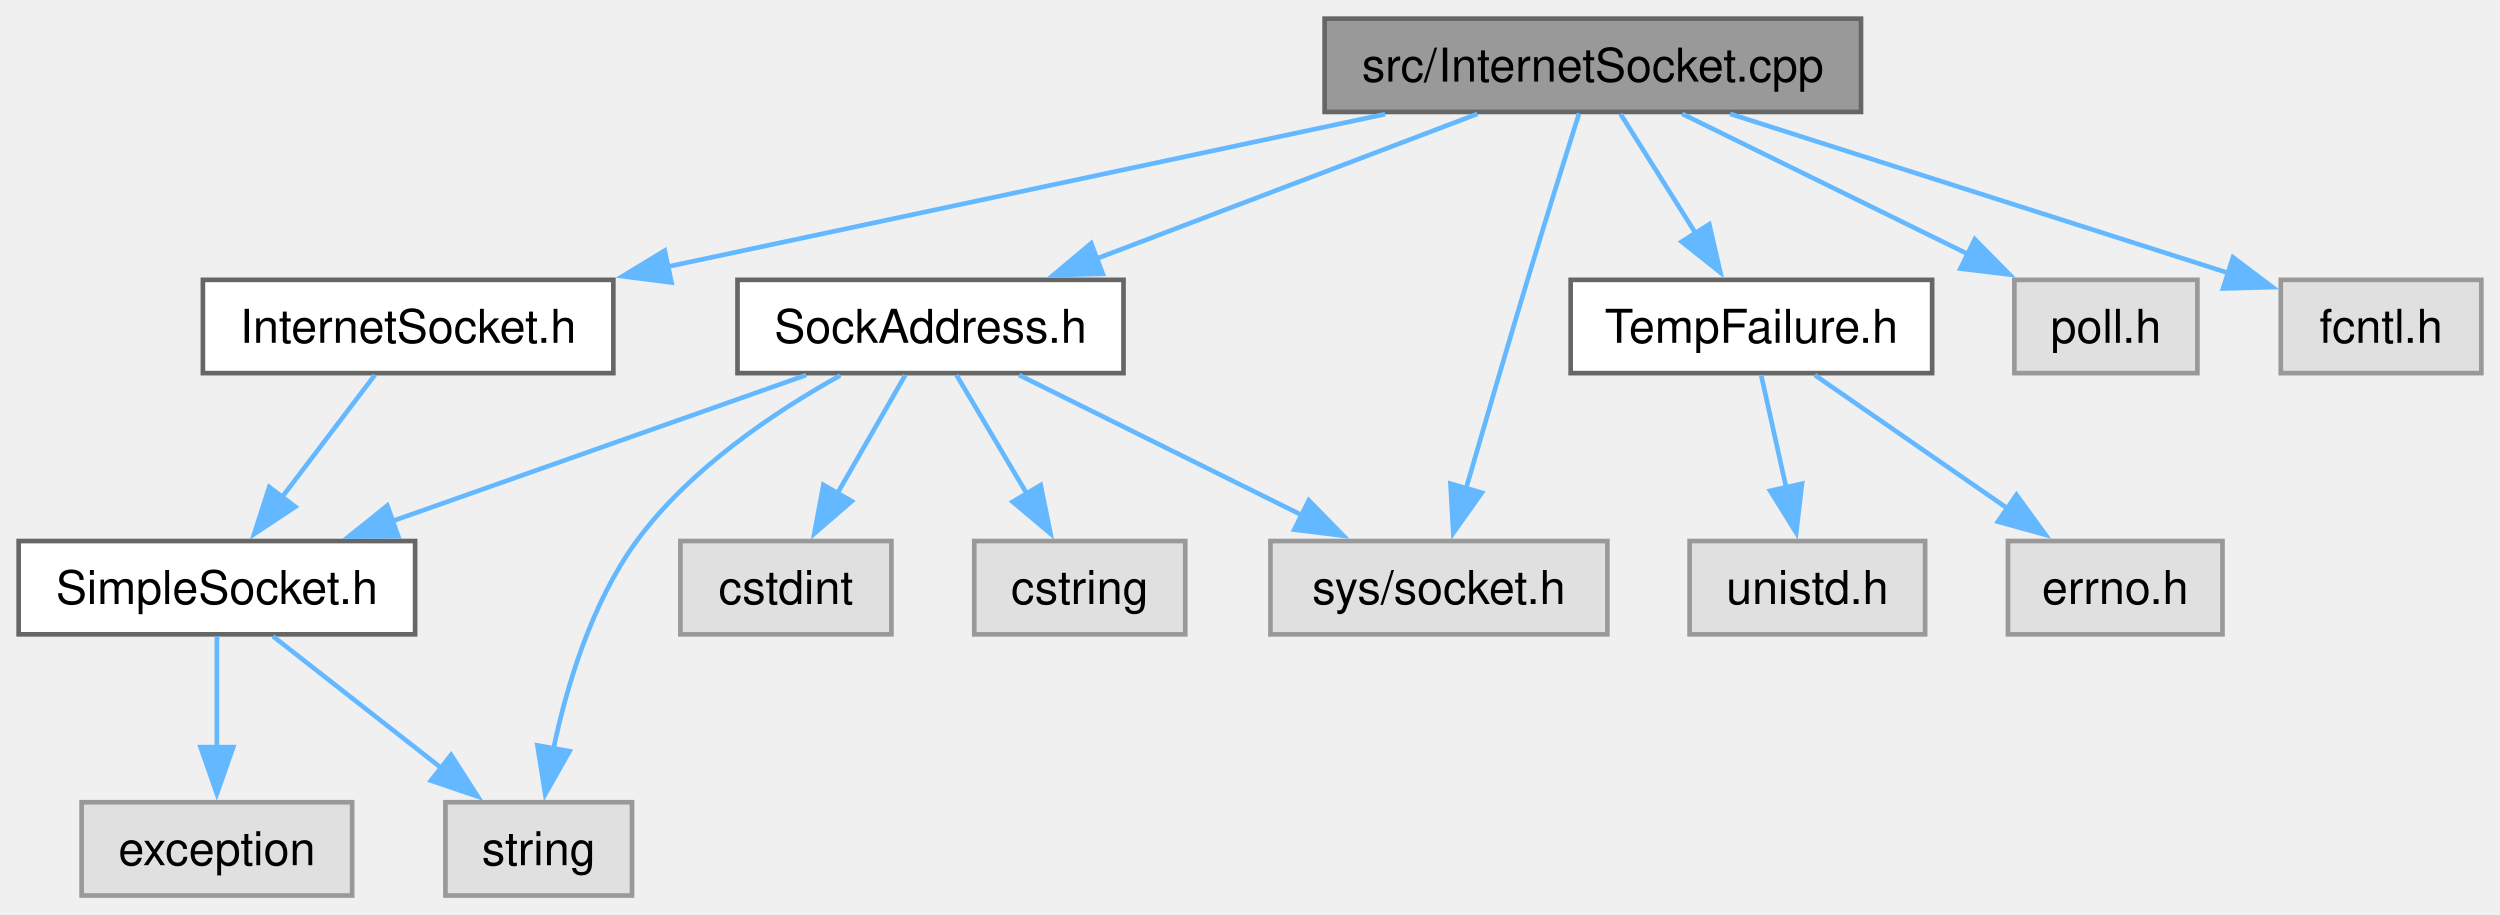
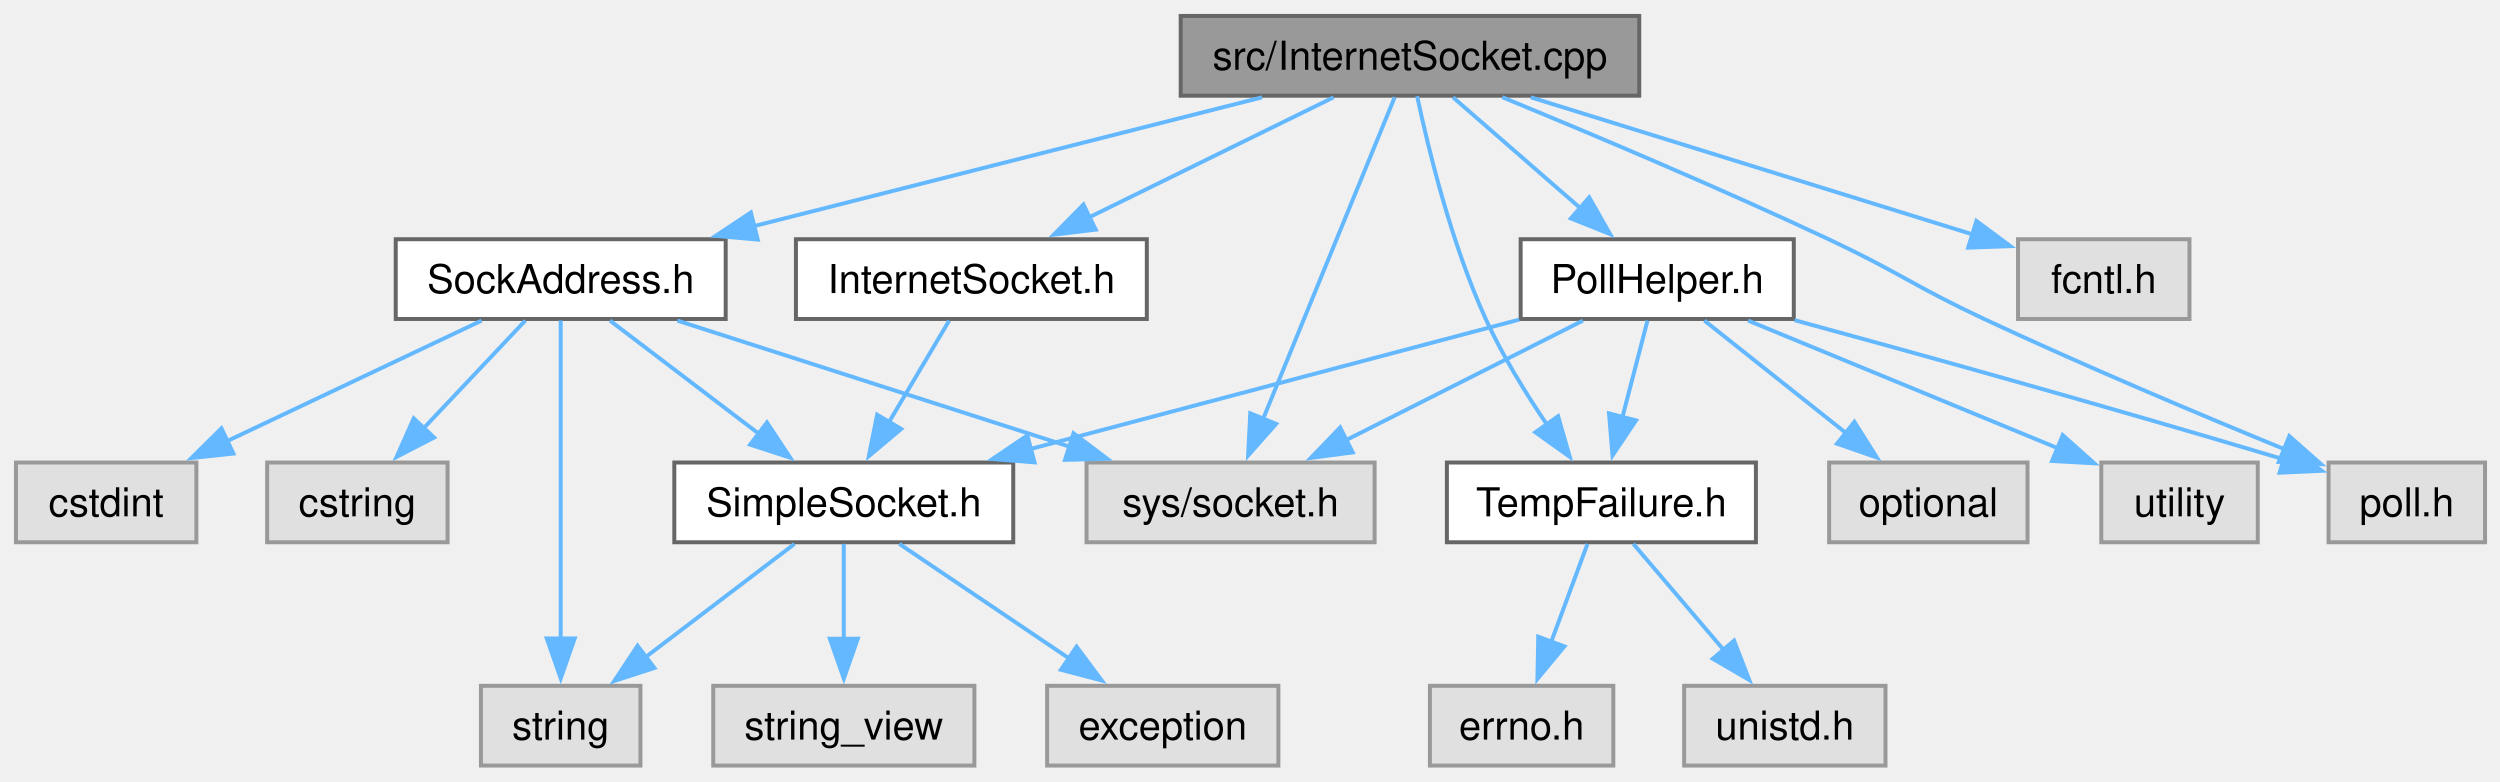
- <svg xmlns="http://www.w3.org/2000/svg" xmlns:xlink="http://www.w3.org/1999/xlink" width="536pt" height="196pt" viewBox="0.00 0.00 536.00 196.00">
+ <svg xmlns="http://www.w3.org/2000/svg" xmlns:xlink="http://www.w3.org/1999/xlink" width="627pt" height="196pt" viewBox="0.00 0.00 627.00 196.00">
  <g id="graph0" class="graph" transform="scale(1 1) rotate(0) translate(4 192)">
    <g id="Node000001" class="node">
      <g id="a_Node000001">
        <a xlink:title=" ">
-           <polygon fill="#999999" stroke="#666666" points="395,-188 280,-188 280,-168 395,-168 395,-188" />
-           <text xml:space="preserve" text-anchor="middle" x="337.5" y="-174.5" font-family="Helvetica,sans-Serif" font-size="10.00">src/InternetSocket.cpp</text>
+           <polygon fill="#999999" stroke="#666666" points="407.12,-188 292.12,-188 292.12,-168 407.12,-168 407.12,-188" />
+           <text xml:space="preserve" text-anchor="middle" x="349.62" y="-174.5" font-family="Helvetica,sans-Serif" font-size="10.00">src/InternetSocket.cpp</text>
        </a>
      </g>
    </g>
    <g id="Node000002" class="node">
      <g id="a_Node000002">
        <a xlink:href="InternetSocket_8h.html" target="_top" xlink:title=" ">
-           <polygon fill="white" stroke="#666666" points="127.5,-132 39.5,-132 39.5,-112 127.5,-112 127.5,-132" />
-           <text xml:space="preserve" text-anchor="middle" x="83.5" y="-118.5" font-family="Helvetica,sans-Serif" font-size="10.00">InternetSocket.h</text>
+           <polygon fill="white" stroke="#666666" points="283.62,-132 195.62,-132 195.62,-112 283.62,-112 283.62,-132" />
+           <text xml:space="preserve" text-anchor="middle" x="239.62" y="-118.5" font-family="Helvetica,sans-Serif" font-size="10.00">InternetSocket.h</text>
        </a>
      </g>
    </g>
    <g id="edge1_Node000001_Node000002" class="edge">
      <g id="a_edge1_Node000001_Node000002">
        <a xlink:title=" ">
-           <path fill="none" stroke="#63b8ff" d="M292.97,-167.53C250.12,-158.42 185.2,-144.62 139.01,-134.8" />
-           <polygon fill="#63b8ff" stroke="#63b8ff" points="139.97,-131.43 129.46,-132.77 138.52,-138.27 139.97,-131.43" />
-         </a>
-       </g>
-     </g>
-     <g id="Node000006" class="node">
-       <g id="a_Node000006">
+           <path fill="none" stroke="#63b8ff" d="M330.46,-167.59C313.53,-159.28 288.58,-147.03 269.1,-137.47" />
+           <polygon fill="#63b8ff" stroke="#63b8ff" points="270.81,-134.41 260.29,-133.15 267.73,-140.7 270.81,-134.41" />
+         </a>
+       </g>
+     </g>
+     <g id="Node000007" class="node">
+       <g id="a_Node000007">
        <a xlink:href="SockAddress_8h.html" target="_top" xlink:title=" ">
-           <polygon fill="white" stroke="#666666" points="236.88,-132 154.12,-132 154.12,-112 236.88,-112 236.88,-132" />
-           <text xml:space="preserve" text-anchor="middle" x="195.5" y="-118.5" font-family="Helvetica,sans-Serif" font-size="10.00">SockAddress.h</text>
-         </a>
-       </g>
-     </g>
-     <g id="edge5_Node000001_Node000006" class="edge">
-       <g id="a_edge5_Node000001_Node000006">
-         <a xlink:title=" ">
-           <path fill="none" stroke="#63b8ff" d="M312.77,-167.59C290.2,-159.01 256.59,-146.23 231.13,-136.55" />
-           <polygon fill="#63b8ff" stroke="#63b8ff" points="232.43,-133.3 221.84,-133.02 229.95,-139.84 232.43,-133.3" />
-         </a>
-       </g>
-     </g>
-     <g id="Node000009" class="node">
-       <g id="a_Node000009">
-         <a xlink:title=" ">
-           <polygon fill="#e0e0e0" stroke="#999999" points="340.62,-76 268.38,-76 268.38,-56 340.62,-56 340.62,-76" />
-           <text xml:space="preserve" text-anchor="middle" x="304.5" y="-62.5" font-family="Helvetica,sans-Serif" font-size="10.00">sys/socket.h</text>
-         </a>
-       </g>
-     </g>
-     <g id="edge14_Node000001_Node000009" class="edge">
-       <g id="a_edge14_Node000001_Node000009">
-         <a xlink:title=" ">
-           <path fill="none" stroke="#63b8ff" d="M334.56,-167.71C331.69,-158.62 327.23,-144.38 323.5,-132 318.97,-116.99 314,-99.97 310.28,-87.12" />
-           <polygon fill="#63b8ff" stroke="#63b8ff" points="313.71,-86.36 307.58,-77.73 306.98,-88.3 313.71,-86.36" />
+           <polygon fill="white" stroke="#666666" points="178,-132 95.25,-132 95.25,-112 178,-112 178,-132" />
+           <text xml:space="preserve" text-anchor="middle" x="136.62" y="-118.5" font-family="Helvetica,sans-Serif" font-size="10.00">SockAddress.h</text>
+         </a>
+       </g>
+     </g>
+     <g id="edge6_Node000001_Node000007" class="edge">
+       <g id="a_edge6_Node000001_Node000007">
+         <a xlink:title=" ">
+           <path fill="none" stroke="#63b8ff" d="M312.52,-167.59C277.16,-158.63 223.71,-145.08 185.01,-135.27" />
+           <polygon fill="#63b8ff" stroke="#63b8ff" points="186.04,-131.92 175.48,-132.85 184.32,-138.7 186.04,-131.92" />
        </a>
      </g>
    </g>
    <g id="Node000010" class="node">
      <g id="a_Node000010">
+         <a xlink:title=" ">
+           <polygon fill="#e0e0e0" stroke="#999999" points="340.75,-76 268.5,-76 268.5,-56 340.75,-56 340.75,-76" />
+           <text xml:space="preserve" text-anchor="middle" x="304.62" y="-62.5" font-family="Helvetica,sans-Serif" font-size="10.00">sys/socket.h</text>
+         </a>
+       </g>
+     </g>
+     <g id="edge22_Node000001_Node000010" class="edge">
+       <g id="a_edge22_Node000001_Node000010">
+         <a xlink:title=" ">
+           <path fill="none" stroke="#63b8ff" d="M345.79,-167.62C338.52,-149.84 322.58,-110.88 312.81,-87" />
+           <polygon fill="#63b8ff" stroke="#63b8ff" points="316.05,-85.69 309.03,-77.76 309.57,-88.34 316.05,-85.69" />
+         </a>
+       </g>
+     </g>
+     <g id="Node000011" class="node">
+       <g id="a_Node000011">
        <a xlink:href="TempFailure_8h.html" target="_top" xlink:title=" ">
-           <polygon fill="white" stroke="#666666" points="410.25,-132 332.75,-132 332.75,-112 410.25,-112 410.25,-132" />
-           <text xml:space="preserve" text-anchor="middle" x="371.5" y="-118.5" font-family="Helvetica,sans-Serif" font-size="10.00">TempFailure.h</text>
-         </a>
-       </g>
-     </g>
-     <g id="edge11_Node000001_Node000010" class="edge">
-       <g id="a_edge11_Node000001_Node000010">
-         <a xlink:title=" ">
-           <path fill="none" stroke="#63b8ff" d="M343.42,-167.59C347.86,-160.55 354.08,-150.67 359.54,-142" />
-           <polygon fill="#63b8ff" stroke="#63b8ff" points="362.47,-143.91 364.84,-133.58 356.55,-140.18 362.47,-143.91" />
-         </a>
-       </g>
-     </g>
-     <g id="Node000013" class="node">
-       <g id="a_Node000013">
-         <a xlink:title=" ">
-           <polygon fill="#e0e0e0" stroke="#999999" points="467.12,-132 427.88,-132 427.88,-112 467.12,-112 467.12,-132" />
-           <text xml:space="preserve" text-anchor="middle" x="447.5" y="-118.5" font-family="Helvetica,sans-Serif" font-size="10.00">poll.h</text>
-         </a>
-       </g>
-     </g>
-     <g id="edge15_Node000001_Node000013" class="edge">
-       <g id="a_edge15_Node000001_Node000013">
-         <a xlink:title=" ">
-           <path fill="none" stroke="#63b8ff" d="M356.66,-167.59C373.59,-159.28 398.55,-147.03 418.02,-137.47" />
-           <polygon fill="#63b8ff" stroke="#63b8ff" points="419.4,-140.7 426.83,-133.15 416.31,-134.41 419.4,-140.7" />
+           <polygon fill="white" stroke="#666666" points="436.38,-76 358.88,-76 358.88,-56 436.38,-56 436.38,-76" />
+           <text xml:space="preserve" text-anchor="middle" x="397.62" y="-62.5" font-family="Helvetica,sans-Serif" font-size="10.00">TempFailure.h</text>
+         </a>
+       </g>
+     </g>
+     <g id="edge12_Node000001_Node000011" class="edge">
+       <g id="a_edge12_Node000001_Node000011">
+         <a xlink:title=" ">
+           <path fill="none" stroke="#63b8ff" d="M351.42,-167.88C354.14,-155.02 359.93,-131.04 368.62,-112 372.81,-102.83 378.66,-93.35 384,-85.47" />
+           <polygon fill="#63b8ff" stroke="#63b8ff" points="386.77,-87.62 389.69,-77.43 381.06,-83.58 386.77,-87.62" />
        </a>
      </g>
    </g>
    <g id="Node000014" class="node">
      <g id="a_Node000014">
-         <a xlink:title=" ">
-           <polygon fill="#e0e0e0" stroke="#999999" points="528,-132 485,-132 485,-112 528,-112 528,-132" />
-           <text xml:space="preserve" text-anchor="middle" x="506.5" y="-118.5" font-family="Helvetica,sans-Serif" font-size="10.00">fcntl.h</text>
-         </a>
-       </g>
-     </g>
-     <g id="edge16_Node000001_Node000014" class="edge">
-       <g id="a_edge16_Node000001_Node000014">
-         <a xlink:title=" ">
-           <path fill="none" stroke="#63b8ff" d="M366.94,-167.59C396.84,-158.04 443.03,-143.28 473.99,-133.39" />
-           <polygon fill="#63b8ff" stroke="#63b8ff" points="474.75,-136.82 483.21,-130.44 472.62,-130.15 474.75,-136.82" />
+         <a xlink:href="PollHelper_8h.html" target="_top" xlink:title=" ">
+           <polygon fill="white" stroke="#666666" points="445.88,-132 377.38,-132 377.38,-112 445.88,-112 445.88,-132" />
+           <text xml:space="preserve" text-anchor="middle" x="411.62" y="-118.5" font-family="Helvetica,sans-Serif" font-size="10.00">PollHelper.h</text>
+         </a>
+       </g>
+     </g>
+     <g id="edge15_Node000001_Node000014" class="edge">
+       <g id="a_edge15_Node000001_Node000014">
+         <a xlink:title=" ">
+           <path fill="none" stroke="#63b8ff" d="M360.42,-167.59C369.23,-159.93 381.88,-148.91 392.4,-139.75" />
+           <polygon fill="#63b8ff" stroke="#63b8ff" points="394.57,-142.5 399.81,-133.29 389.97,-137.22 394.57,-142.5" />
+         </a>
+       </g>
+     </g>
+     <g id="Node000015" class="node">
+       <g id="a_Node000015">
+         <a xlink:title=" ">
+           <polygon fill="#e0e0e0" stroke="#999999" points="619.25,-76 580,-76 580,-56 619.25,-56 619.25,-76" />
+           <text xml:space="preserve" text-anchor="middle" x="599.62" y="-62.5" font-family="Helvetica,sans-Serif" font-size="10.00">poll.h</text>
+         </a>
+       </g>
+     </g>
+     <g id="edge23_Node000001_Node000015" class="edge">
+       <g id="a_edge23_Node000001_Node000015">
+         <a xlink:title=" ">
+           <path fill="none" stroke="#63b8ff" d="M372.77,-167.62C394.18,-158.81 426.8,-145.08 454.62,-132 472.25,-123.71 475.98,-120.26 493.62,-112 518.76,-100.24 547.8,-88 569.12,-79.26" />
+           <polygon fill="#63b8ff" stroke="#63b8ff" points="570.16,-82.62 578.11,-75.6 567.52,-76.14 570.16,-82.62" />
+         </a>
+       </g>
+     </g>
+     <g id="Node000018" class="node">
+       <g id="a_Node000018">
+         <a xlink:title=" ">
+           <polygon fill="#e0e0e0" stroke="#999999" points="545.12,-132 502.12,-132 502.12,-112 545.12,-112 545.12,-132" />
+           <text xml:space="preserve" text-anchor="middle" x="523.62" y="-118.5" font-family="Helvetica,sans-Serif" font-size="10.00">fcntl.h</text>
+         </a>
+       </g>
+     </g>
+     <g id="edge24_Node000001_Node000018" class="edge">
+       <g id="a_edge24_Node000001_Node000018">
+         <a xlink:title=" ">
+           <path fill="none" stroke="#63b8ff" d="M379.93,-167.59C410.89,-157.99 458.81,-143.11 490.69,-133.22" />
+           <polygon fill="#63b8ff" stroke="#63b8ff" points="491.69,-136.58 500.2,-130.27 489.61,-129.89 491.69,-136.58" />
        </a>
      </g>
    </g>
    <g id="Node000003" class="node">
      <g id="a_Node000003">
        <a xlink:href="SimpleSocket_8h.html" target="_top" xlink:title=" ">
-           <polygon fill="white" stroke="#666666" points="85,-76 0,-76 0,-56 85,-56 85,-76" />
-           <text xml:space="preserve" text-anchor="middle" x="42.5" y="-62.5" font-family="Helvetica,sans-Serif" font-size="10.00">SimpleSocket.h</text>
+           <polygon fill="white" stroke="#666666" points="250.12,-76 165.12,-76 165.12,-56 250.12,-56 250.12,-76" />
+           <text xml:space="preserve" text-anchor="middle" x="207.62" y="-62.5" font-family="Helvetica,sans-Serif" font-size="10.00">SimpleSocket.h</text>
        </a>
      </g>
    </g>
    <g id="edge2_Node000002_Node000003" class="edge">
      <g id="a_edge2_Node000002_Node000003">
        <a xlink:title=" ">
-           <path fill="none" stroke="#63b8ff" d="M76.36,-111.59C70.89,-104.39 63.18,-94.23 56.49,-85.43" />
-           <polygon fill="#63b8ff" stroke="#63b8ff" points="59.31,-83.35 50.48,-77.5 53.73,-87.58 59.31,-83.35" />
+           <path fill="none" stroke="#63b8ff" d="M234.05,-111.59C229.88,-104.55 224.02,-94.67 218.88,-86" />
+           <polygon fill="#63b8ff" stroke="#63b8ff" points="222.02,-84.42 213.91,-77.6 215.99,-87.99 222.02,-84.42" />
        </a>
      </g>
    </g>
    <g id="Node000004" class="node">
      <g id="a_Node000004">
        <a xlink:title=" ">
-           <polygon fill="#e0e0e0" stroke="#999999" points="131.5,-20 91.5,-20 91.5,0 131.5,0 131.5,-20" />
-           <text xml:space="preserve" text-anchor="middle" x="111.5" y="-6.5" font-family="Helvetica,sans-Serif" font-size="10.00">string</text>
+           <polygon fill="#e0e0e0" stroke="#999999" points="156.62,-20 116.62,-20 116.62,0 156.62,0 156.62,-20" />
+           <text xml:space="preserve" text-anchor="middle" x="136.62" y="-6.5" font-family="Helvetica,sans-Serif" font-size="10.00">string</text>
        </a>
      </g>
    </g>
    <g id="edge3_Node000003_Node000004" class="edge">
      <g id="a_edge3_Node000003_Node000004">
        <a xlink:title=" ">
-           <path fill="none" stroke="#63b8ff" d="M54.52,-55.59C64.51,-47.77 78.96,-36.46 90.81,-27.19" />
-           <polygon fill="#63b8ff" stroke="#63b8ff" points="92.71,-30.15 98.43,-21.23 88.39,-24.64 92.71,-30.15" />
+           <path fill="none" stroke="#63b8ff" d="M195.26,-55.59C184.98,-47.77 170.11,-36.46 157.91,-27.19" />
+           <polygon fill="#63b8ff" stroke="#63b8ff" points="160.13,-24.48 150.06,-21.21 155.9,-30.05 160.13,-24.48" />
        </a>
      </g>
    </g>
    <g id="Node000005" class="node">
      <g id="a_Node000005">
        <a xlink:title=" ">
-           <polygon fill="#e0e0e0" stroke="#999999" points="71.5,-20 13.5,-20 13.5,0 71.5,0 71.5,-20" />
-           <text xml:space="preserve" text-anchor="middle" x="42.5" y="-6.5" font-family="Helvetica,sans-Serif" font-size="10.00">exception</text>
+           <polygon fill="#e0e0e0" stroke="#999999" points="240.38,-20 174.88,-20 174.88,0 240.38,0 240.38,-20" />
+           <text xml:space="preserve" text-anchor="middle" x="207.62" y="-6.5" font-family="Helvetica,sans-Serif" font-size="10.00">string_view</text>
        </a>
      </g>
    </g>
    <g id="edge4_Node000003_Node000005" class="edge">
      <g id="a_edge4_Node000003_Node000005">
        <a xlink:title=" ">
-           <path fill="none" stroke="#63b8ff" d="M42.5,-55.59C42.5,-49.01 42.5,-39.96 42.5,-31.73" />
-           <polygon fill="#63b8ff" stroke="#63b8ff" points="46,-31.81 42.5,-21.81 39,-31.81 46,-31.81" />
-         </a>
-       </g>
-     </g>
-     <g id="edge6_Node000006_Node000003" class="edge">
-       <g id="a_edge6_Node000006_Node000003">
-         <a xlink:title=" ">
-           <path fill="none" stroke="#63b8ff" d="M168.85,-111.59C144.32,-102.94 107.67,-90 80.16,-80.29" />
-           <polygon fill="#63b8ff" stroke="#63b8ff" points="81.38,-77.01 70.79,-76.98 79.05,-83.61 81.38,-77.01" />
-         </a>
-       </g>
-     </g>
-     <g id="edge9_Node000006_Node000004" class="edge">
-       <g id="a_edge9_Node000006_Node000004">
-         <a xlink:title=" ">
-           <path fill="none" stroke="#63b8ff" d="M176.14,-111.51C162.18,-103.74 143.85,-91.51 132.5,-76 122.85,-62.81 117.51,-44.98 114.63,-31.34" />
-           <polygon fill="#63b8ff" stroke="#63b8ff" points="118.11,-30.94 112.89,-21.72 111.22,-32.18 118.11,-30.94" />
-         </a>
-       </g>
-     </g>
-     <g id="Node000007" class="node">
-       <g id="a_Node000007">
-         <a xlink:title=" ">
-           <polygon fill="#e0e0e0" stroke="#999999" points="187.12,-76 141.88,-76 141.88,-56 187.12,-56 187.12,-76" />
-           <text xml:space="preserve" text-anchor="middle" x="164.5" y="-62.5" font-family="Helvetica,sans-Serif" font-size="10.00">cstdint</text>
-         </a>
-       </g>
-     </g>
-     <g id="edge7_Node000006_Node000007" class="edge">
-       <g id="a_edge7_Node000006_Node000007">
-         <a xlink:title=" ">
-           <path fill="none" stroke="#63b8ff" d="M190.1,-111.59C186.06,-104.55 180.38,-94.67 175.41,-86" />
-           <polygon fill="#63b8ff" stroke="#63b8ff" points="178.61,-84.54 170.59,-77.61 172.53,-88.03 178.61,-84.54" />
+           <path fill="none" stroke="#63b8ff" d="M207.62,-55.59C207.62,-49.01 207.62,-39.96 207.62,-31.73" />
+           <polygon fill="#63b8ff" stroke="#63b8ff" points="211.13,-31.81 207.63,-21.81 204.13,-31.81 211.13,-31.81" />
+         </a>
+       </g>
+     </g>
+     <g id="Node000006" class="node">
+       <g id="a_Node000006">
+         <a xlink:title=" ">
+           <polygon fill="#e0e0e0" stroke="#999999" points="316.62,-20 258.62,-20 258.62,0 316.62,0 316.62,-20" />
+           <text xml:space="preserve" text-anchor="middle" x="287.62" y="-6.5" font-family="Helvetica,sans-Serif" font-size="10.00">exception</text>
+         </a>
+       </g>
+     </g>
+     <g id="edge5_Node000003_Node000006" class="edge">
+       <g id="a_edge5_Node000003_Node000006">
+         <a xlink:title=" ">
+           <path fill="none" stroke="#63b8ff" d="M221.56,-55.59C233.3,-47.67 250.36,-36.16 264.19,-26.82" />
+           <polygon fill="#63b8ff" stroke="#63b8ff" points="266,-29.82 272.33,-21.33 262.08,-24.02 266,-29.82" />
+         </a>
+       </g>
+     </g>
+     <g id="edge7_Node000007_Node000003" class="edge">
+       <g id="a_edge7_Node000007_Node000003">
+         <a xlink:title=" ">
+           <path fill="none" stroke="#63b8ff" d="M148.99,-111.59C159.27,-103.77 174.14,-92.46 186.34,-83.19" />
+           <polygon fill="#63b8ff" stroke="#63b8ff" points="188.35,-86.05 194.19,-77.21 184.12,-80.48 188.35,-86.05" />
+         </a>
+       </g>
+     </g>
+     <g id="edge10_Node000007_Node000004" class="edge">
+       <g id="a_edge10_Node000007_Node000004">
+         <a xlink:title=" ">
+           <path fill="none" stroke="#63b8ff" d="M136.62,-111.62C136.62,-94.01 136.62,-55.59 136.62,-31.65" />
+           <polygon fill="#63b8ff" stroke="#63b8ff" points="140.13,-31.87 136.63,-21.87 133.13,-31.87 140.13,-31.87" />
        </a>
      </g>
    </g>
    <g id="Node000008" class="node">
      <g id="a_Node000008">
        <a xlink:title=" ">
-           <polygon fill="#e0e0e0" stroke="#999999" points="250.12,-76 204.88,-76 204.88,-56 250.12,-56 250.12,-76" />
-           <text xml:space="preserve" text-anchor="middle" x="227.5" y="-62.5" font-family="Helvetica,sans-Serif" font-size="10.00">cstring</text>
-         </a>
-       </g>
-     </g>
-     <g id="edge8_Node000006_Node000008" class="edge">
-       <g id="a_edge8_Node000006_Node000008">
-         <a xlink:title=" ">
-           <path fill="none" stroke="#63b8ff" d="M201.07,-111.59C205.25,-104.55 211.1,-94.67 216.24,-86" />
-           <polygon fill="#63b8ff" stroke="#63b8ff" points="219.13,-87.99 221.22,-77.6 213.11,-84.42 219.13,-87.99" />
-         </a>
-       </g>
-     </g>
-     <g id="edge10_Node000006_Node000009" class="edge">
-       <g id="a_edge10_Node000006_Node000009">
-         <a xlink:title=" ">
-           <path fill="none" stroke="#63b8ff" d="M214.49,-111.59C231.26,-103.28 255.99,-91.03 275.29,-81.47" />
-           <polygon fill="#63b8ff" stroke="#63b8ff" points="276.6,-84.73 284.01,-77.15 273.49,-78.45 276.6,-84.73" />
-         </a>
-       </g>
-     </g>
-     <g id="Node000011" class="node">
-       <g id="a_Node000011">
-         <a xlink:title=" ">
-           <polygon fill="#e0e0e0" stroke="#999999" points="408.75,-76 358.25,-76 358.25,-56 408.75,-56 408.75,-76" />
-           <text xml:space="preserve" text-anchor="middle" x="383.5" y="-62.5" font-family="Helvetica,sans-Serif" font-size="10.00">unistd.h</text>
-         </a>
-       </g>
-     </g>
-     <g id="edge12_Node000010_Node000011" class="edge">
-       <g id="a_edge12_Node000010_Node000011">
-         <a xlink:title=" ">
-           <path fill="none" stroke="#63b8ff" d="M373.59,-111.59C375.07,-104.93 377.11,-95.75 378.96,-87.44" />
-           <polygon fill="#63b8ff" stroke="#63b8ff" points="382.35,-88.3 381.11,-77.78 375.52,-86.78 382.35,-88.3" />
+           <polygon fill="#e0e0e0" stroke="#999999" points="45.25,-76 0,-76 0,-56 45.25,-56 45.25,-76" />
+           <text xml:space="preserve" text-anchor="middle" x="22.62" y="-62.5" font-family="Helvetica,sans-Serif" font-size="10.00">cstdint</text>
+         </a>
+       </g>
+     </g>
+     <g id="edge8_Node000007_Node000008" class="edge">
+       <g id="a_edge8_Node000007_Node000008">
+         <a xlink:title=" ">
+           <path fill="none" stroke="#63b8ff" d="M116.77,-111.59C99.14,-103.24 73.12,-90.92 52.9,-81.34" />
+           <polygon fill="#63b8ff" stroke="#63b8ff" points="54.54,-78.25 44.01,-77.13 51.54,-84.57 54.54,-78.25" />
+         </a>
+       </g>
+     </g>
+     <g id="Node000009" class="node">
+       <g id="a_Node000009">
+         <a xlink:title=" ">
+           <polygon fill="#e0e0e0" stroke="#999999" points="108.25,-76 63,-76 63,-56 108.25,-56 108.25,-76" />
+           <text xml:space="preserve" text-anchor="middle" x="85.62" y="-62.5" font-family="Helvetica,sans-Serif" font-size="10.00">cstring</text>
+         </a>
+       </g>
+     </g>
+     <g id="edge9_Node000007_Node000009" class="edge">
+       <g id="a_edge9_Node000007_Node000009">
+         <a xlink:title=" ">
+           <path fill="none" stroke="#63b8ff" d="M127.74,-111.59C120.72,-104.16 110.72,-93.58 102.23,-84.58" />
+           <polygon fill="#63b8ff" stroke="#63b8ff" points="104.86,-82.27 95.45,-77.4 99.77,-87.07 104.86,-82.27" />
+         </a>
+       </g>
+     </g>
+     <g id="edge11_Node000007_Node000010" class="edge">
+       <g id="a_edge11_Node000007_Node000010">
+         <a xlink:title=" ">
+           <path fill="none" stroke="#63b8ff" d="M165.89,-111.59C193.18,-102.82 234.14,-89.66 264.48,-79.9" />
+           <polygon fill="#63b8ff" stroke="#63b8ff" points="265.24,-83.33 273.69,-76.94 263.1,-76.67 265.24,-83.33" />
        </a>
      </g>
    </g>
    <g id="Node000012" class="node">
      <g id="a_Node000012">
        <a xlink:title=" ">
-           <polygon fill="#e0e0e0" stroke="#999999" points="472.5,-76 426.5,-76 426.5,-56 472.5,-56 472.5,-76" />
-           <text xml:space="preserve" text-anchor="middle" x="449.5" y="-62.5" font-family="Helvetica,sans-Serif" font-size="10.00">errno.h</text>
-         </a>
-       </g>
-     </g>
-     <g id="edge13_Node000010_Node000012" class="edge">
-       <g id="a_edge13_Node000010_Node000012">
-         <a xlink:title=" ">
-           <path fill="none" stroke="#63b8ff" d="M385.09,-111.59C396.54,-103.67 413.16,-92.16 426.66,-82.82" />
-           <polygon fill="#63b8ff" stroke="#63b8ff" points="428.33,-85.91 434.56,-77.34 424.35,-80.16 428.33,-85.91" />
+           <polygon fill="#e0e0e0" stroke="#999999" points="468.88,-20 418.38,-20 418.38,0 468.88,0 468.88,-20" />
+           <text xml:space="preserve" text-anchor="middle" x="443.62" y="-6.5" font-family="Helvetica,sans-Serif" font-size="10.00">unistd.h</text>
+         </a>
+       </g>
+     </g>
+     <g id="edge13_Node000011_Node000012" class="edge">
+       <g id="a_edge13_Node000011_Node000012">
+         <a xlink:title=" ">
+           <path fill="none" stroke="#63b8ff" d="M405.64,-55.59C411.9,-48.24 420.8,-37.8 428.41,-28.87" />
+           <polygon fill="#63b8ff" stroke="#63b8ff" points="430.9,-31.33 434.72,-21.45 425.57,-26.79 430.9,-31.33" />
+         </a>
+       </g>
+     </g>
+     <g id="Node000013" class="node">
+       <g id="a_Node000013">
+         <a xlink:title=" ">
+           <polygon fill="#e0e0e0" stroke="#999999" points="400.62,-20 354.62,-20 354.62,0 400.62,0 400.62,-20" />
+           <text xml:space="preserve" text-anchor="middle" x="377.62" y="-6.5" font-family="Helvetica,sans-Serif" font-size="10.00">errno.h</text>
+         </a>
+       </g>
+     </g>
+     <g id="edge14_Node000011_Node000013" class="edge">
+       <g id="a_edge14_Node000011_Node000013">
+         <a xlink:title=" ">
+           <path fill="none" stroke="#63b8ff" d="M394.14,-55.59C391.62,-48.78 388.11,-39.32 384.98,-30.86" />
+           <polygon fill="#63b8ff" stroke="#63b8ff" points="388.35,-29.88 381.59,-21.72 381.79,-32.31 388.35,-29.88" />
+         </a>
+       </g>
+     </g>
+     <g id="edge16_Node000014_Node000003" class="edge">
+       <g id="a_edge16_Node000014_Node000003">
+         <a xlink:title=" ">
+           <path fill="none" stroke="#63b8ff" d="M377.02,-111.84C343.33,-102.92 291.89,-89.31 254.54,-79.42" />
+           <polygon fill="#63b8ff" stroke="#63b8ff" points="255.46,-76.04 244.89,-76.87 253.67,-82.81 255.46,-76.04" />
+         </a>
+       </g>
+     </g>
+     <g id="edge18_Node000014_Node000010" class="edge">
+       <g id="a_edge18_Node000014_Node000010">
+         <a xlink:title=" ">
+           <path fill="none" stroke="#63b8ff" d="M392.99,-111.59C376.59,-103.32 352.47,-91.14 333.56,-81.6" />
+           <polygon fill="#63b8ff" stroke="#63b8ff" points="335.26,-78.54 324.76,-77.16 332.11,-84.79 335.26,-78.54" />
+         </a>
+       </g>
+     </g>
+     <g id="edge17_Node000014_Node000011" class="edge">
+       <g id="a_edge17_Node000014_Node000011">
+         <a xlink:title=" ">
+           <path fill="none" stroke="#63b8ff" d="M409.19,-111.59C407.46,-104.93 405.08,-95.75 402.92,-87.44" />
+           <polygon fill="#63b8ff" stroke="#63b8ff" points="406.31,-86.56 400.42,-77.76 399.54,-88.32 406.31,-86.56" />
+         </a>
+       </g>
+     </g>
+     <g id="edge19_Node000014_Node000015" class="edge">
+       <g id="a_edge19_Node000014_Node000015">
+         <a xlink:title=" ">
+           <path fill="none" stroke="#63b8ff" d="M446.06,-111.71C476.25,-103.48 521.58,-90.91 568.98,-76.73" />
+           <polygon fill="#63b8ff" stroke="#63b8ff" points="569.75,-80.15 578.32,-73.92 567.73,-73.45 569.75,-80.15" />
+         </a>
+       </g>
+     </g>
+     <g id="Node000016" class="node">
+       <g id="a_Node000016">
+         <a xlink:title=" ">
+           <polygon fill="#e0e0e0" stroke="#999999" points="562.25,-76 523,-76 523,-56 562.25,-56 562.25,-76" />
+           <text xml:space="preserve" text-anchor="middle" x="542.62" y="-62.5" font-family="Helvetica,sans-Serif" font-size="10.00">utility</text>
+         </a>
+       </g>
+     </g>
+     <g id="edge20_Node000014_Node000016" class="edge">
+       <g id="a_edge20_Node000014_Node000016">
+         <a xlink:title=" ">
+           <path fill="none" stroke="#63b8ff" d="M434.44,-111.59C455.96,-102.72 488.36,-89.37 512.09,-79.59" />
+           <polygon fill="#63b8ff" stroke="#63b8ff" points="513.33,-82.86 521.24,-75.81 510.66,-76.39 513.33,-82.86" />
+         </a>
+       </g>
+     </g>
+     <g id="Node000017" class="node">
+       <g id="a_Node000017">
+         <a xlink:title=" ">
+           <polygon fill="#e0e0e0" stroke="#999999" points="504.5,-76 454.75,-76 454.75,-56 504.5,-56 504.5,-76" />
+           <text xml:space="preserve" text-anchor="middle" x="479.62" y="-62.5" font-family="Helvetica,sans-Serif" font-size="10.00">optional</text>
+         </a>
+       </g>
+     </g>
+     <g id="edge21_Node000014_Node000017" class="edge">
+       <g id="a_edge21_Node000014_Node000017">
+         <a xlink:title=" ">
+           <path fill="none" stroke="#63b8ff" d="M423.47,-111.59C433.32,-103.77 447.56,-92.46 459.23,-83.19" />
+           <polygon fill="#63b8ff" stroke="#63b8ff" points="461.08,-86.2 466.73,-77.24 456.72,-80.72 461.08,-86.2" />
        </a>
      </g>
    </g>
  </g>
</svg>
